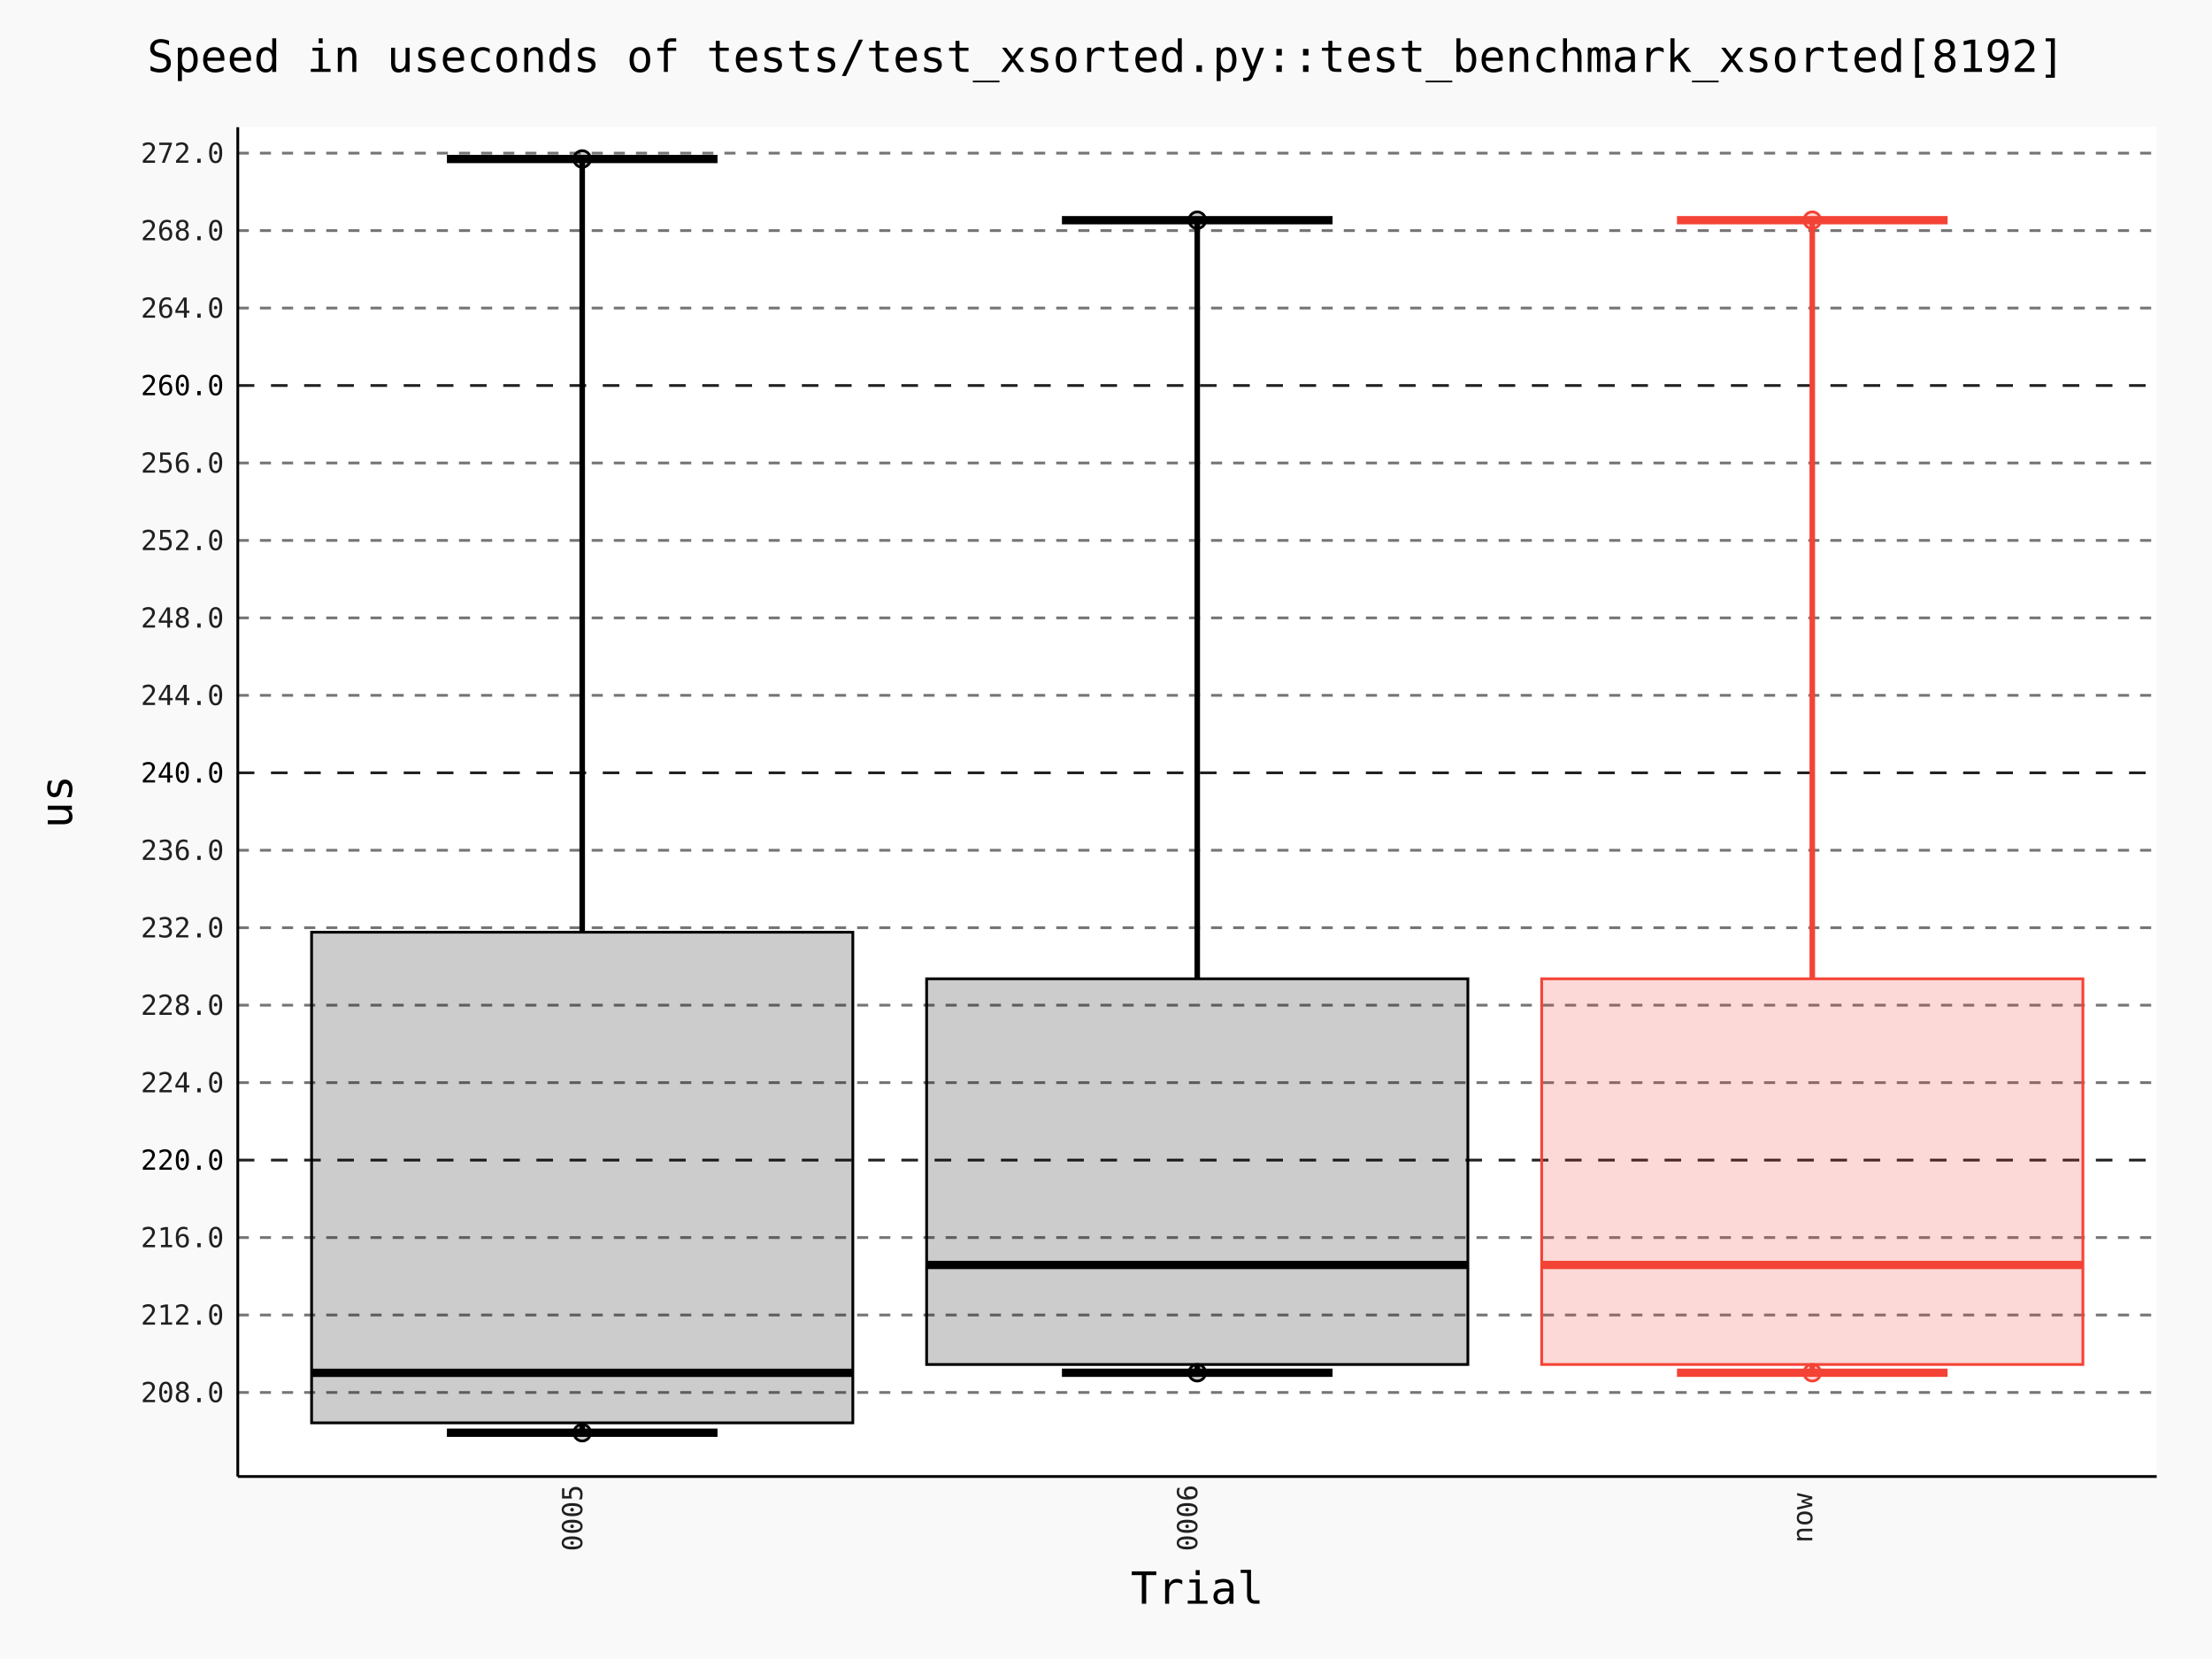
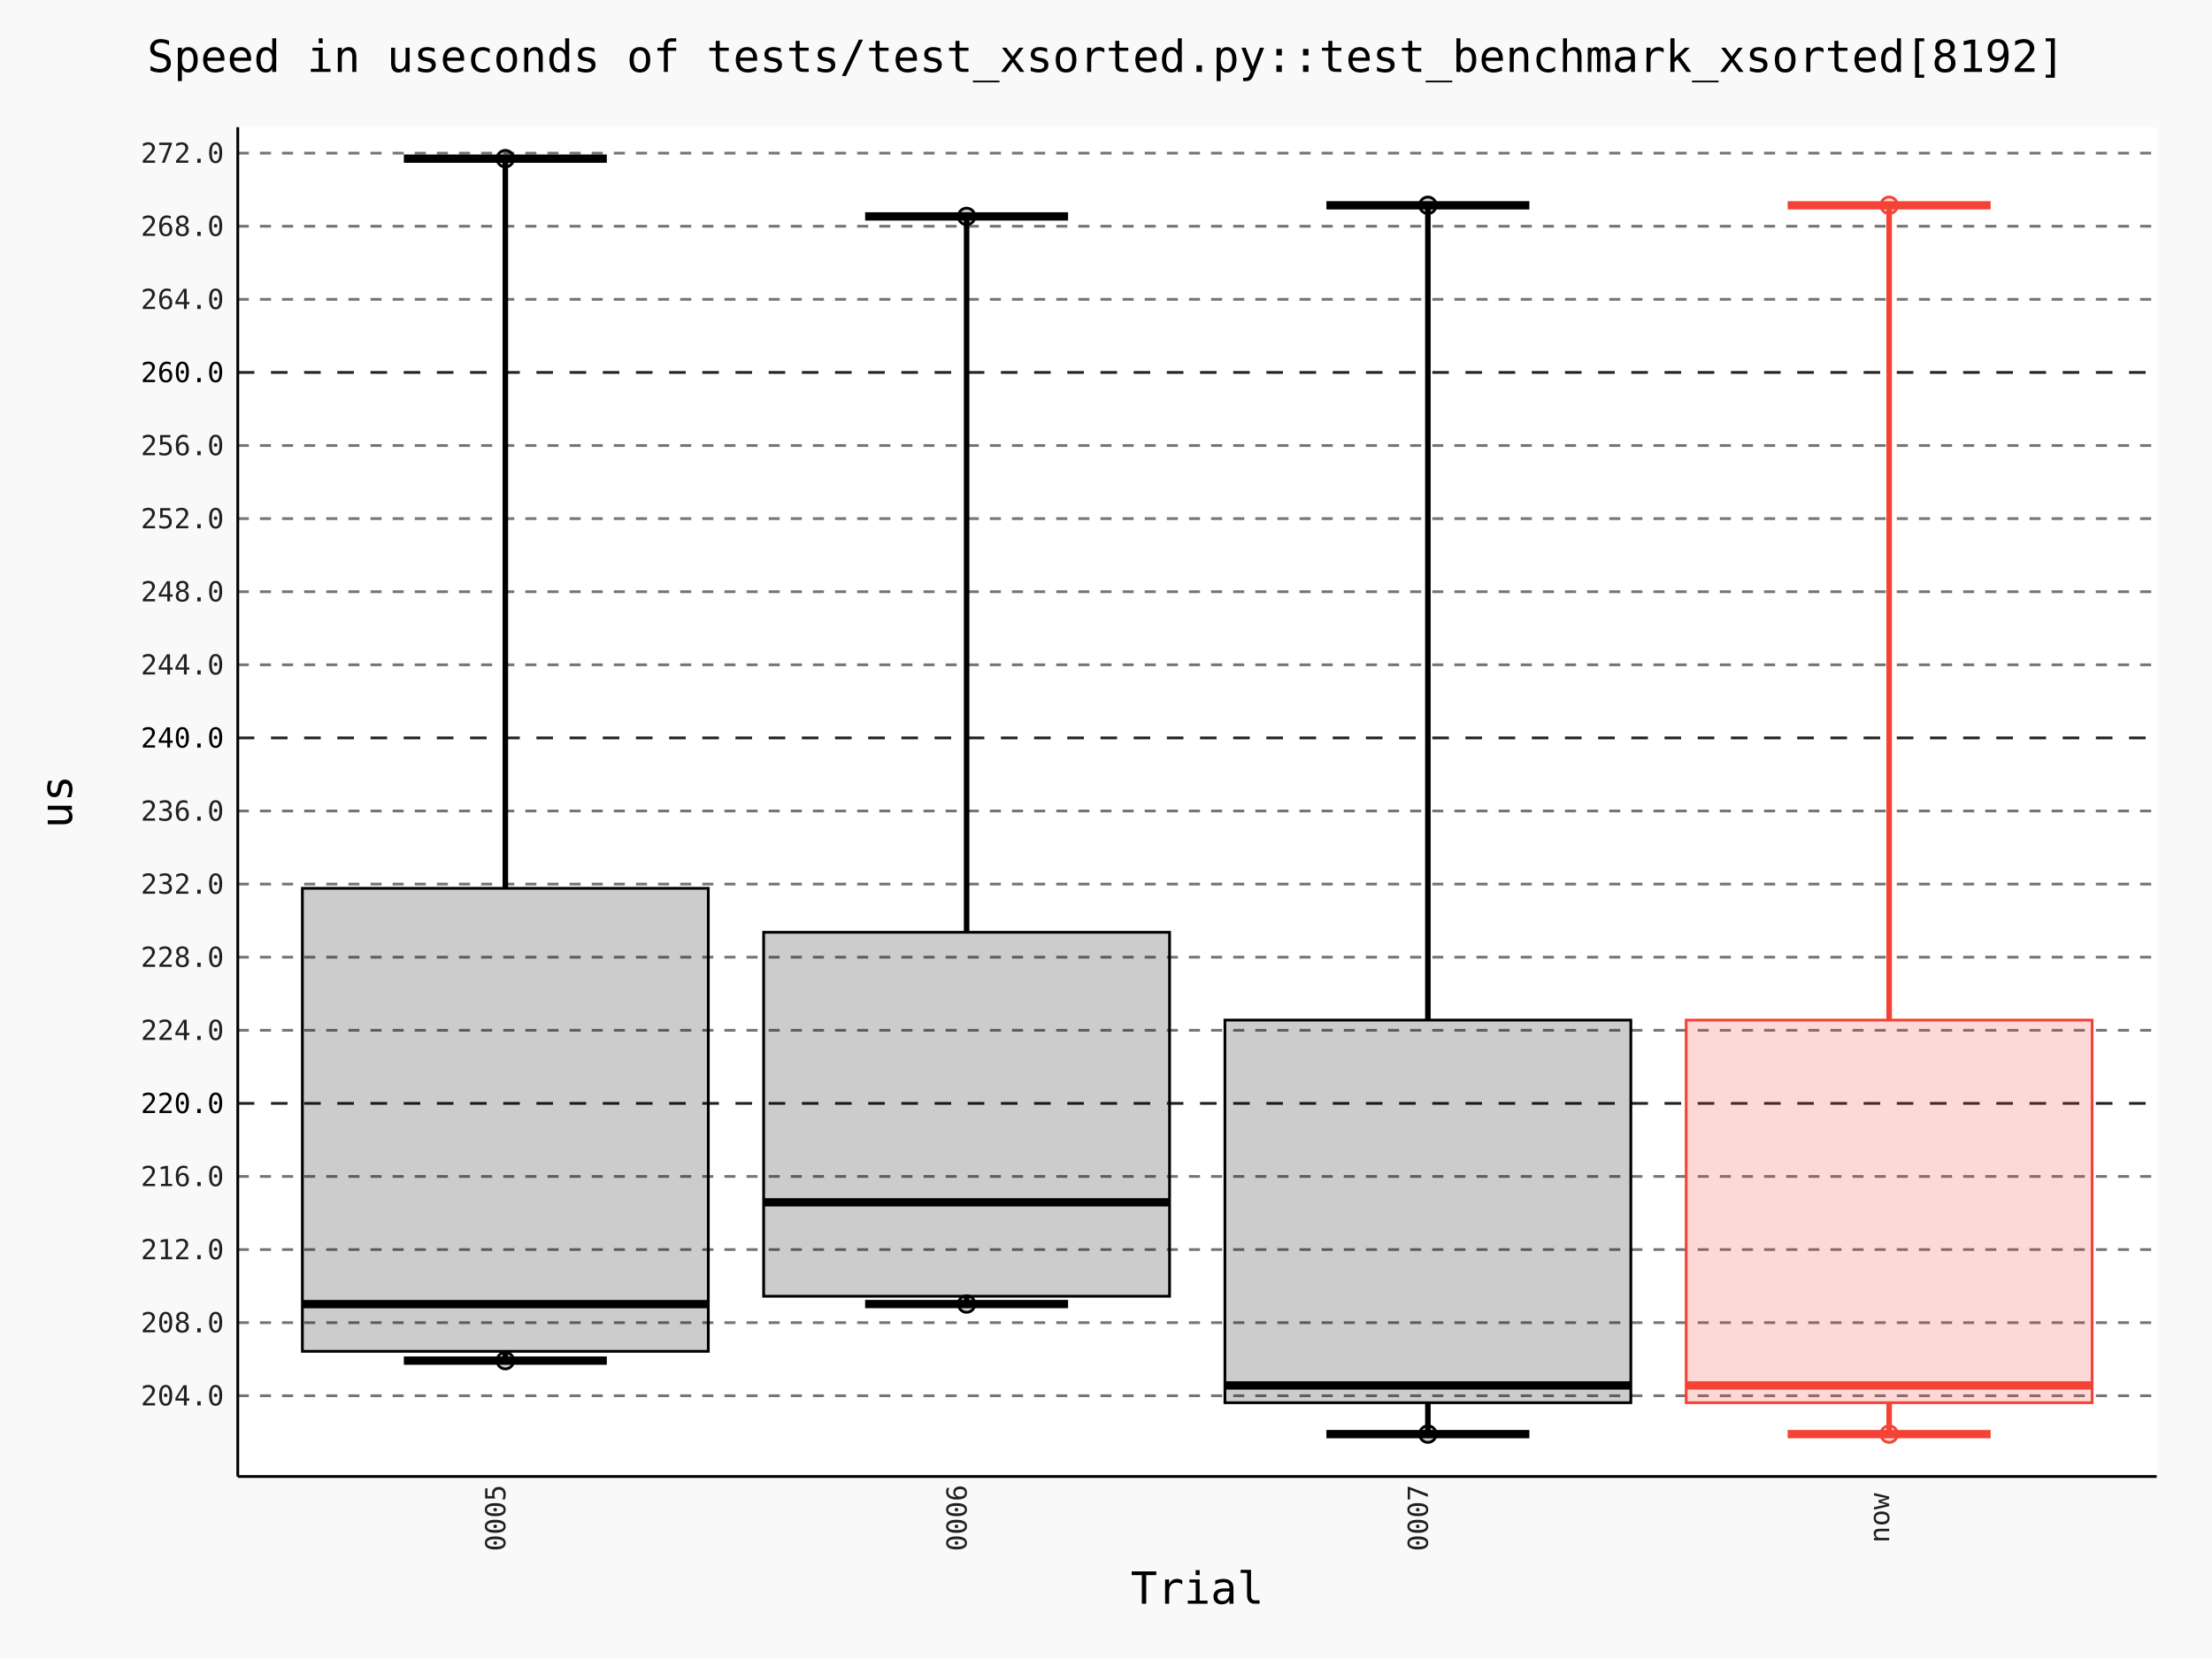
- <svg xmlns="http://www.w3.org/2000/svg" class="pygal-chart" id="chart-fa0128c1-3026-4f24-a7ba-9cc3cc708d7f" viewBox="0 0 800 600">
+ <svg xmlns="http://www.w3.org/2000/svg" class="pygal-chart" id="chart-7b538be0-a7d5-499f-99b2-1742e5fadfed" viewBox="0 0 800 600">
  <defs>
-     <style type="text/css">#chart-fa0128c1-3026-4f24-a7ba-9cc3cc708d7f{-webkit-user-select:none;-webkit-font-smoothing:antialiased;font-family:Consolas,"Deja Vu Sans Mono","Bitstream Vera Sans Mono","Courier New",monospace}#chart-fa0128c1-3026-4f24-a7ba-9cc3cc708d7f .title{font-family:Consolas,"Deja Vu Sans Mono","Bitstream Vera Sans Mono","Courier New",monospace;font-size:16px}#chart-fa0128c1-3026-4f24-a7ba-9cc3cc708d7f .legends .legend text{font-family:Consolas,"Deja Vu Sans Mono","Bitstream Vera Sans Mono","Courier New",monospace;font-size:14px}#chart-fa0128c1-3026-4f24-a7ba-9cc3cc708d7f .axis text{font-family:Consolas,"Deja Vu Sans Mono","Bitstream Vera Sans Mono","Courier New",monospace;font-size:10px}#chart-fa0128c1-3026-4f24-a7ba-9cc3cc708d7f .axis text.major{font-family:Consolas,"Deja Vu Sans Mono","Bitstream Vera Sans Mono","Courier New",monospace;font-size:10px}#chart-fa0128c1-3026-4f24-a7ba-9cc3cc708d7f .series text{font-family:Consolas,"Deja Vu Sans Mono","Bitstream Vera Sans Mono","Courier New",monospace;font-size:8px}#chart-fa0128c1-3026-4f24-a7ba-9cc3cc708d7f .tooltip{font-family:Consolas,"Deja Vu Sans Mono","Bitstream Vera Sans Mono","Courier New",monospace;font-size:14px}#chart-fa0128c1-3026-4f24-a7ba-9cc3cc708d7f text.no_data{font-family:Consolas,"Deja Vu Sans Mono","Bitstream Vera Sans Mono","Courier New",monospace;font-size:64px}
- #chart-fa0128c1-3026-4f24-a7ba-9cc3cc708d7f{background-color:rgba(249,249,249,1)}#chart-fa0128c1-3026-4f24-a7ba-9cc3cc708d7f path,#chart-fa0128c1-3026-4f24-a7ba-9cc3cc708d7f line,#chart-fa0128c1-3026-4f24-a7ba-9cc3cc708d7f rect,#chart-fa0128c1-3026-4f24-a7ba-9cc3cc708d7f circle{-webkit-transition:150ms;-moz-transition:150ms;transition:150ms}#chart-fa0128c1-3026-4f24-a7ba-9cc3cc708d7f .graph &gt; .background{fill:rgba(249,249,249,1)}#chart-fa0128c1-3026-4f24-a7ba-9cc3cc708d7f .plot &gt; .background{fill:rgba(255,255,255,1)}#chart-fa0128c1-3026-4f24-a7ba-9cc3cc708d7f .graph{fill:rgba(0,0,0,.87)}#chart-fa0128c1-3026-4f24-a7ba-9cc3cc708d7f text.no_data{fill:rgba(0,0,0,1)}#chart-fa0128c1-3026-4f24-a7ba-9cc3cc708d7f .title{fill:rgba(0,0,0,1)}#chart-fa0128c1-3026-4f24-a7ba-9cc3cc708d7f .legends .legend text{fill:rgba(0,0,0,.87)}#chart-fa0128c1-3026-4f24-a7ba-9cc3cc708d7f .legends .legend:hover text{fill:rgba(0,0,0,1)}#chart-fa0128c1-3026-4f24-a7ba-9cc3cc708d7f .axis .line{stroke:rgba(0,0,0,1)}#chart-fa0128c1-3026-4f24-a7ba-9cc3cc708d7f .axis .guide.line{stroke:rgba(0,0,0,.54)}#chart-fa0128c1-3026-4f24-a7ba-9cc3cc708d7f .axis .major.line{stroke:rgba(0,0,0,.87)}#chart-fa0128c1-3026-4f24-a7ba-9cc3cc708d7f .axis text.major{fill:rgba(0,0,0,1)}#chart-fa0128c1-3026-4f24-a7ba-9cc3cc708d7f .axis.y .guides:hover .guide.line,#chart-fa0128c1-3026-4f24-a7ba-9cc3cc708d7f .line-graph .axis.x .guides:hover .guide.line,#chart-fa0128c1-3026-4f24-a7ba-9cc3cc708d7f .stackedline-graph .axis.x .guides:hover .guide.line,#chart-fa0128c1-3026-4f24-a7ba-9cc3cc708d7f .xy-graph .axis.x .guides:hover .guide.line{stroke:rgba(0,0,0,1)}#chart-fa0128c1-3026-4f24-a7ba-9cc3cc708d7f .axis .guides:hover text{fill:rgba(0,0,0,1)}#chart-fa0128c1-3026-4f24-a7ba-9cc3cc708d7f .reactive{fill-opacity:.7}#chart-fa0128c1-3026-4f24-a7ba-9cc3cc708d7f .reactive.active,#chart-fa0128c1-3026-4f24-a7ba-9cc3cc708d7f .active .reactive{fill-opacity:.8;stroke-width:4}#chart-fa0128c1-3026-4f24-a7ba-9cc3cc708d7f .series text{fill:rgba(0,0,0,1)}#chart-fa0128c1-3026-4f24-a7ba-9cc3cc708d7f .tooltip rect{fill:rgba(255,255,255,1);stroke:rgba(0,0,0,1);-webkit-transition:opacity 150ms;-moz-transition:opacity 150ms;transition:opacity 150ms}#chart-fa0128c1-3026-4f24-a7ba-9cc3cc708d7f .tooltip .label{fill:rgba(0,0,0,.87)}#chart-fa0128c1-3026-4f24-a7ba-9cc3cc708d7f .tooltip .label{fill:rgba(0,0,0,.87)}#chart-fa0128c1-3026-4f24-a7ba-9cc3cc708d7f .tooltip .legend{font-size:.8em;fill:rgba(0,0,0,.54)}#chart-fa0128c1-3026-4f24-a7ba-9cc3cc708d7f .tooltip .x_label{font-size:.6em;fill:rgba(0,0,0,1)}#chart-fa0128c1-3026-4f24-a7ba-9cc3cc708d7f .tooltip .value{font-size:1.5em}#chart-fa0128c1-3026-4f24-a7ba-9cc3cc708d7f .map-element{fill:rgba(0,0,0,.87);stroke:rgba(0,0,0,.54) !important;opacity:.9;stroke-width:3;-webkit-transition:opacity 150ms;-moz-transition:opacity 150ms;transition:opacity 150ms}#chart-fa0128c1-3026-4f24-a7ba-9cc3cc708d7f .map-element:hover{opacity:1;stroke-width:10}#chart-fa0128c1-3026-4f24-a7ba-9cc3cc708d7f .color-0,#chart-fa0128c1-3026-4f24-a7ba-9cc3cc708d7f .color-0 a:visited{stroke:#000000;fill:#000000}#chart-fa0128c1-3026-4f24-a7ba-9cc3cc708d7f .color-1,#chart-fa0128c1-3026-4f24-a7ba-9cc3cc708d7f .color-1 a:visited{stroke:#000000;fill:#000000}#chart-fa0128c1-3026-4f24-a7ba-9cc3cc708d7f .color-2,#chart-fa0128c1-3026-4f24-a7ba-9cc3cc708d7f .color-2 a:visited{stroke:#F44336;fill:#F44336}#chart-fa0128c1-3026-4f24-a7ba-9cc3cc708d7f .text-overlay .color-0 text{fill:white}#chart-fa0128c1-3026-4f24-a7ba-9cc3cc708d7f .text-overlay .color-1 text{fill:white}#chart-fa0128c1-3026-4f24-a7ba-9cc3cc708d7f .text-overlay .color-2 text{fill:black}
- #chart-fa0128c1-3026-4f24-a7ba-9cc3cc708d7f text.no_data{text-anchor:middle}#chart-fa0128c1-3026-4f24-a7ba-9cc3cc708d7f .guide.line{fill-opacity:0}#chart-fa0128c1-3026-4f24-a7ba-9cc3cc708d7f .centered{text-anchor:middle}#chart-fa0128c1-3026-4f24-a7ba-9cc3cc708d7f .title{text-anchor:middle}#chart-fa0128c1-3026-4f24-a7ba-9cc3cc708d7f .legends .legend text{fill-opacity:1}#chart-fa0128c1-3026-4f24-a7ba-9cc3cc708d7f .axis.x text{text-anchor:middle}#chart-fa0128c1-3026-4f24-a7ba-9cc3cc708d7f .axis.x:not(.web) text[transform]{text-anchor:start}#chart-fa0128c1-3026-4f24-a7ba-9cc3cc708d7f .axis.y text{text-anchor:end}#chart-fa0128c1-3026-4f24-a7ba-9cc3cc708d7f .axis.y2 text{text-anchor:start}#chart-fa0128c1-3026-4f24-a7ba-9cc3cc708d7f .axis .guide.line{stroke-dasharray:4,4}#chart-fa0128c1-3026-4f24-a7ba-9cc3cc708d7f .axis .major.guide.line{stroke-dasharray:6,6}#chart-fa0128c1-3026-4f24-a7ba-9cc3cc708d7f .horizontal .axis.y .guide.line,#chart-fa0128c1-3026-4f24-a7ba-9cc3cc708d7f .horizontal .axis.y2 .guide.line,#chart-fa0128c1-3026-4f24-a7ba-9cc3cc708d7f .vertical .axis.x .guide.line{opacity:0}#chart-fa0128c1-3026-4f24-a7ba-9cc3cc708d7f .horizontal .axis.always_show .guide.line,#chart-fa0128c1-3026-4f24-a7ba-9cc3cc708d7f .vertical .axis.always_show .guide.line{opacity:1 !important}#chart-fa0128c1-3026-4f24-a7ba-9cc3cc708d7f .axis.y .guides:hover .guide.line,#chart-fa0128c1-3026-4f24-a7ba-9cc3cc708d7f .axis.y2 .guides:hover .guide.line,#chart-fa0128c1-3026-4f24-a7ba-9cc3cc708d7f .axis.x .guides:hover .guide.line{opacity:1}#chart-fa0128c1-3026-4f24-a7ba-9cc3cc708d7f .axis .guides:hover text{opacity:1}#chart-fa0128c1-3026-4f24-a7ba-9cc3cc708d7f .nofill{fill:none}#chart-fa0128c1-3026-4f24-a7ba-9cc3cc708d7f .subtle-fill{fill-opacity:.2}#chart-fa0128c1-3026-4f24-a7ba-9cc3cc708d7f .dot{stroke-width:1px;fill-opacity:1}#chart-fa0128c1-3026-4f24-a7ba-9cc3cc708d7f .dot.active{stroke-width:5px}#chart-fa0128c1-3026-4f24-a7ba-9cc3cc708d7f .dot.negative{fill:transparent}#chart-fa0128c1-3026-4f24-a7ba-9cc3cc708d7f text,#chart-fa0128c1-3026-4f24-a7ba-9cc3cc708d7f tspan{stroke:none !important}#chart-fa0128c1-3026-4f24-a7ba-9cc3cc708d7f .series text.active{opacity:1}#chart-fa0128c1-3026-4f24-a7ba-9cc3cc708d7f .tooltip rect{fill-opacity:.95;stroke-width:.5}#chart-fa0128c1-3026-4f24-a7ba-9cc3cc708d7f .tooltip text{fill-opacity:1}
+     <style type="text/css">#chart-7b538be0-a7d5-499f-99b2-1742e5fadfed{-webkit-user-select:none;-webkit-font-smoothing:antialiased;font-family:Consolas,"Deja Vu Sans Mono","Bitstream Vera Sans Mono","Courier New",monospace}#chart-7b538be0-a7d5-499f-99b2-1742e5fadfed .title{font-family:Consolas,"Deja Vu Sans Mono","Bitstream Vera Sans Mono","Courier New",monospace;font-size:16px}#chart-7b538be0-a7d5-499f-99b2-1742e5fadfed .legends .legend text{font-family:Consolas,"Deja Vu Sans Mono","Bitstream Vera Sans Mono","Courier New",monospace;font-size:14px}#chart-7b538be0-a7d5-499f-99b2-1742e5fadfed .axis text{font-family:Consolas,"Deja Vu Sans Mono","Bitstream Vera Sans Mono","Courier New",monospace;font-size:10px}#chart-7b538be0-a7d5-499f-99b2-1742e5fadfed .axis text.major{font-family:Consolas,"Deja Vu Sans Mono","Bitstream Vera Sans Mono","Courier New",monospace;font-size:10px}#chart-7b538be0-a7d5-499f-99b2-1742e5fadfed .series text{font-family:Consolas,"Deja Vu Sans Mono","Bitstream Vera Sans Mono","Courier New",monospace;font-size:8px}#chart-7b538be0-a7d5-499f-99b2-1742e5fadfed .tooltip{font-family:Consolas,"Deja Vu Sans Mono","Bitstream Vera Sans Mono","Courier New",monospace;font-size:14px}#chart-7b538be0-a7d5-499f-99b2-1742e5fadfed text.no_data{font-family:Consolas,"Deja Vu Sans Mono","Bitstream Vera Sans Mono","Courier New",monospace;font-size:64px}
+ #chart-7b538be0-a7d5-499f-99b2-1742e5fadfed{background-color:rgba(249,249,249,1)}#chart-7b538be0-a7d5-499f-99b2-1742e5fadfed path,#chart-7b538be0-a7d5-499f-99b2-1742e5fadfed line,#chart-7b538be0-a7d5-499f-99b2-1742e5fadfed rect,#chart-7b538be0-a7d5-499f-99b2-1742e5fadfed circle{-webkit-transition:150ms;-moz-transition:150ms;transition:150ms}#chart-7b538be0-a7d5-499f-99b2-1742e5fadfed .graph &gt; .background{fill:rgba(249,249,249,1)}#chart-7b538be0-a7d5-499f-99b2-1742e5fadfed .plot &gt; .background{fill:rgba(255,255,255,1)}#chart-7b538be0-a7d5-499f-99b2-1742e5fadfed .graph{fill:rgba(0,0,0,.87)}#chart-7b538be0-a7d5-499f-99b2-1742e5fadfed text.no_data{fill:rgba(0,0,0,1)}#chart-7b538be0-a7d5-499f-99b2-1742e5fadfed .title{fill:rgba(0,0,0,1)}#chart-7b538be0-a7d5-499f-99b2-1742e5fadfed .legends .legend text{fill:rgba(0,0,0,.87)}#chart-7b538be0-a7d5-499f-99b2-1742e5fadfed .legends .legend:hover text{fill:rgba(0,0,0,1)}#chart-7b538be0-a7d5-499f-99b2-1742e5fadfed .axis .line{stroke:rgba(0,0,0,1)}#chart-7b538be0-a7d5-499f-99b2-1742e5fadfed .axis .guide.line{stroke:rgba(0,0,0,.54)}#chart-7b538be0-a7d5-499f-99b2-1742e5fadfed .axis .major.line{stroke:rgba(0,0,0,.87)}#chart-7b538be0-a7d5-499f-99b2-1742e5fadfed .axis text.major{fill:rgba(0,0,0,1)}#chart-7b538be0-a7d5-499f-99b2-1742e5fadfed .axis.y .guides:hover .guide.line,#chart-7b538be0-a7d5-499f-99b2-1742e5fadfed .line-graph .axis.x .guides:hover .guide.line,#chart-7b538be0-a7d5-499f-99b2-1742e5fadfed .stackedline-graph .axis.x .guides:hover .guide.line,#chart-7b538be0-a7d5-499f-99b2-1742e5fadfed .xy-graph .axis.x .guides:hover .guide.line{stroke:rgba(0,0,0,1)}#chart-7b538be0-a7d5-499f-99b2-1742e5fadfed .axis .guides:hover text{fill:rgba(0,0,0,1)}#chart-7b538be0-a7d5-499f-99b2-1742e5fadfed .reactive{fill-opacity:.7}#chart-7b538be0-a7d5-499f-99b2-1742e5fadfed .reactive.active,#chart-7b538be0-a7d5-499f-99b2-1742e5fadfed .active .reactive{fill-opacity:.8;stroke-width:4}#chart-7b538be0-a7d5-499f-99b2-1742e5fadfed .series text{fill:rgba(0,0,0,1)}#chart-7b538be0-a7d5-499f-99b2-1742e5fadfed .tooltip rect{fill:rgba(255,255,255,1);stroke:rgba(0,0,0,1);-webkit-transition:opacity 150ms;-moz-transition:opacity 150ms;transition:opacity 150ms}#chart-7b538be0-a7d5-499f-99b2-1742e5fadfed .tooltip .label{fill:rgba(0,0,0,.87)}#chart-7b538be0-a7d5-499f-99b2-1742e5fadfed .tooltip .label{fill:rgba(0,0,0,.87)}#chart-7b538be0-a7d5-499f-99b2-1742e5fadfed .tooltip .legend{font-size:.8em;fill:rgba(0,0,0,.54)}#chart-7b538be0-a7d5-499f-99b2-1742e5fadfed .tooltip .x_label{font-size:.6em;fill:rgba(0,0,0,1)}#chart-7b538be0-a7d5-499f-99b2-1742e5fadfed .tooltip .value{font-size:1.5em}#chart-7b538be0-a7d5-499f-99b2-1742e5fadfed .map-element{fill:rgba(0,0,0,.87);stroke:rgba(0,0,0,.54) !important;opacity:.9;stroke-width:3;-webkit-transition:opacity 150ms;-moz-transition:opacity 150ms;transition:opacity 150ms}#chart-7b538be0-a7d5-499f-99b2-1742e5fadfed .map-element:hover{opacity:1;stroke-width:10}#chart-7b538be0-a7d5-499f-99b2-1742e5fadfed .color-0,#chart-7b538be0-a7d5-499f-99b2-1742e5fadfed .color-0 a:visited{stroke:#000000;fill:#000000}#chart-7b538be0-a7d5-499f-99b2-1742e5fadfed .color-1,#chart-7b538be0-a7d5-499f-99b2-1742e5fadfed .color-1 a:visited{stroke:#000000;fill:#000000}#chart-7b538be0-a7d5-499f-99b2-1742e5fadfed .color-2,#chart-7b538be0-a7d5-499f-99b2-1742e5fadfed .color-2 a:visited{stroke:#000000;fill:#000000}#chart-7b538be0-a7d5-499f-99b2-1742e5fadfed .color-3,#chart-7b538be0-a7d5-499f-99b2-1742e5fadfed .color-3 a:visited{stroke:#F44336;fill:#F44336}#chart-7b538be0-a7d5-499f-99b2-1742e5fadfed .text-overlay .color-0 text{fill:white}#chart-7b538be0-a7d5-499f-99b2-1742e5fadfed .text-overlay .color-1 text{fill:white}#chart-7b538be0-a7d5-499f-99b2-1742e5fadfed .text-overlay .color-2 text{fill:white}#chart-7b538be0-a7d5-499f-99b2-1742e5fadfed .text-overlay .color-3 text{fill:black}
+ #chart-7b538be0-a7d5-499f-99b2-1742e5fadfed text.no_data{text-anchor:middle}#chart-7b538be0-a7d5-499f-99b2-1742e5fadfed .guide.line{fill-opacity:0}#chart-7b538be0-a7d5-499f-99b2-1742e5fadfed .centered{text-anchor:middle}#chart-7b538be0-a7d5-499f-99b2-1742e5fadfed .title{text-anchor:middle}#chart-7b538be0-a7d5-499f-99b2-1742e5fadfed .legends .legend text{fill-opacity:1}#chart-7b538be0-a7d5-499f-99b2-1742e5fadfed .axis.x text{text-anchor:middle}#chart-7b538be0-a7d5-499f-99b2-1742e5fadfed .axis.x:not(.web) text[transform]{text-anchor:start}#chart-7b538be0-a7d5-499f-99b2-1742e5fadfed .axis.y text{text-anchor:end}#chart-7b538be0-a7d5-499f-99b2-1742e5fadfed .axis.y2 text{text-anchor:start}#chart-7b538be0-a7d5-499f-99b2-1742e5fadfed .axis .guide.line{stroke-dasharray:4,4}#chart-7b538be0-a7d5-499f-99b2-1742e5fadfed .axis .major.guide.line{stroke-dasharray:6,6}#chart-7b538be0-a7d5-499f-99b2-1742e5fadfed .horizontal .axis.y .guide.line,#chart-7b538be0-a7d5-499f-99b2-1742e5fadfed .horizontal .axis.y2 .guide.line,#chart-7b538be0-a7d5-499f-99b2-1742e5fadfed .vertical .axis.x .guide.line{opacity:0}#chart-7b538be0-a7d5-499f-99b2-1742e5fadfed .horizontal .axis.always_show .guide.line,#chart-7b538be0-a7d5-499f-99b2-1742e5fadfed .vertical .axis.always_show .guide.line{opacity:1 !important}#chart-7b538be0-a7d5-499f-99b2-1742e5fadfed .axis.y .guides:hover .guide.line,#chart-7b538be0-a7d5-499f-99b2-1742e5fadfed .axis.y2 .guides:hover .guide.line,#chart-7b538be0-a7d5-499f-99b2-1742e5fadfed .axis.x .guides:hover .guide.line{opacity:1}#chart-7b538be0-a7d5-499f-99b2-1742e5fadfed .axis .guides:hover text{opacity:1}#chart-7b538be0-a7d5-499f-99b2-1742e5fadfed .nofill{fill:none}#chart-7b538be0-a7d5-499f-99b2-1742e5fadfed .subtle-fill{fill-opacity:.2}#chart-7b538be0-a7d5-499f-99b2-1742e5fadfed .dot{stroke-width:1px;fill-opacity:1}#chart-7b538be0-a7d5-499f-99b2-1742e5fadfed .dot.active{stroke-width:5px}#chart-7b538be0-a7d5-499f-99b2-1742e5fadfed .dot.negative{fill:transparent}#chart-7b538be0-a7d5-499f-99b2-1742e5fadfed text,#chart-7b538be0-a7d5-499f-99b2-1742e5fadfed tspan{stroke:none !important}#chart-7b538be0-a7d5-499f-99b2-1742e5fadfed .series text.active{opacity:1}#chart-7b538be0-a7d5-499f-99b2-1742e5fadfed .tooltip rect{fill-opacity:.95;stroke-width:.5}#chart-7b538be0-a7d5-499f-99b2-1742e5fadfed .tooltip text{fill-opacity:1}
.axis.x text{text-anchor:middle !important}.tooltip .value{font-size:1em !important}</style>
  </defs>
  <g class="graph plot-graph vertical">
    <rect class="background" height="600" width="800" x="0" y="0" />
    <g class="plot" transform="translate(86, 46)">
      <rect class="background" height="488" width="694.0" x="0" y="0" />
      <g class="axis y">
        <path class="line" d="M0 488 h694" />
        <g class="guides">
-           <path class="guide line" d="M0 457.605 h694" />
-           <text class="" x="-5" y="461.105">208.0</text>
+           <path class="guide line" d="M0 458.789 h694" />
+           <text class="" x="-5" y="462.289">204.0</text>
        </g>
        <g class="guides">
-           <path class="guide line" d="M0 429.591 h694" />
-           <text class="" x="-5" y="433.091">212.0</text>
+           <path class="guide line" d="M0 432.353 h694" />
+           <text class="" x="-5" y="435.853">208.0</text>
        </g>
        <g class="guides">
-           <path class="guide line" d="M0 401.577 h694" />
-           <text class="" x="-5" y="405.077">216.0</text>
+           <path class="guide line" d="M0 405.918 h694" />
+           <text class="" x="-5" y="409.418">212.0</text>
        </g>
        <g class="guides">
-           <path class="major guide line" d="M0 373.564 h694" />
-           <text class="major" x="-5" y="377.064">220.0</text>
+           <path class="guide line" d="M0 379.482 h694" />
+           <text class="" x="-5" y="382.982">216.0</text>
        </g>
        <g class="guides">
-           <path class="guide line" d="M0 345.55 h694" />
-           <text class="" x="-5" y="349.05">224.0</text>
+           <path class="major guide line" d="M0 353.047 h694" />
+           <text class="major" x="-5" y="356.547">220.0</text>
        </g>
        <g class="guides">
-           <path class="guide line" d="M0 317.536 h694" />
-           <text class="" x="-5" y="321.036">228.0</text>
+           <path class="guide line" d="M0 326.611 h694" />
+           <text class="" x="-5" y="330.111">224.0</text>
        </g>
        <g class="guides">
-           <path class="guide line" d="M0 289.522 h694" />
-           <text class="" x="-5" y="293.022">232.0</text>
+           <path class="guide line" d="M0 300.176 h694" />
+           <text class="" x="-5" y="303.676">228.0</text>
        </g>
        <g class="guides">
-           <path class="guide line" d="M0 261.509 h694" />
-           <text class="" x="-5" y="265.009">236.0</text>
+           <path class="guide line" d="M0 273.74 h694" />
+           <text class="" x="-5" y="277.24">232.0</text>
        </g>
        <g class="guides">
-           <path class="major guide line" d="M0 233.495 h694" />
-           <text class="major" x="-5" y="236.995">240.0</text>
+           <path class="guide line" d="M0 247.304 h694" />
+           <text class="" x="-5" y="250.804">236.0</text>
        </g>
        <g class="guides">
-           <path class="guide line" d="M0 205.481 h694" />
-           <text class="" x="-5" y="208.981">244.0</text>
+           <path class="major guide line" d="M0 220.869 h694" />
+           <text class="major" x="-5" y="224.369">240.0</text>
        </g>
        <g class="guides">
-           <path class="guide line" d="M0 177.467 h694" />
-           <text class="" x="-5" y="180.967">248.0</text>
+           <path class="guide line" d="M0 194.433 h694" />
+           <text class="" x="-5" y="197.933">244.0</text>
        </g>
        <g class="guides">
-           <path class="guide line" d="M0 149.454 h694" />
-           <text class="" x="-5" y="152.954">252.0</text>
+           <path class="guide line" d="M0 167.998 h694" />
+           <text class="" x="-5" y="171.498">248.0</text>
        </g>
        <g class="guides">
-           <path class="guide line" d="M0 121.44 h694" />
-           <text class="" x="-5" y="124.94">256.0</text>
+           <path class="guide line" d="M0 141.562 h694" />
+           <text class="" x="-5" y="145.062">252.0</text>
        </g>
        <g class="guides">
-           <path class="major guide line" d="M0 93.426 h694" />
-           <text class="major" x="-5" y="96.926">260.0</text>
+           <path class="guide line" d="M0 115.127 h694" />
+           <text class="" x="-5" y="118.627">256.0</text>
        </g>
        <g class="guides">
-           <path class="guide line" d="M0 65.412 h694" />
-           <text class="" x="-5" y="68.912">264.0</text>
+           <path class="major guide line" d="M0 88.691 h694" />
+           <text class="major" x="-5" y="92.191">260.0</text>
        </g>
        <g class="guides">
-           <path class="guide line" d="M0 37.398 h694" />
-           <text class="" x="-5" y="40.898">268.0</text>
+           <path class="guide line" d="M0 62.256 h694" />
+           <text class="" x="-5" y="65.756">264.0</text>
+         </g>
+         <g class="guides">
+           <path class="guide line" d="M0 35.82 h694" />
+           <text class="" x="-5" y="39.32">268.0</text>
        </g>
        <g class="guides">
          <path class="guide line" d="M0 9.385 h694" />
          <text class="" x="-5" y="12.885">272.0</text>
        </g>
      </g>
      <g class="axis x">
        <path class="line" d="M0 0 v488" />
        <g class="guides">
-           <path class="guide line" d="M124.564 0 v488" />
-           <text class="" transform="rotate(-90 124.5641 503)" x="124.564" y="503.0">0005</text>
+           <path class="guide line" d="M96.76 0 v488" />
+           <text class="" transform="rotate(-90 96.75961 503)" x="96.76" y="503.0">0005</text>
        </g>
        <g class="guides">
-           <path class="guide line" d="M347 0 v488" />
-           <text class="" transform="rotate(-90 347 503)" x="347.0" y="503.0">0006</text>
+           <path class="guide line" d="M263.587 0 v488" />
+           <text class="" transform="rotate(-90 263.5865 503)" x="263.587" y="503.0">0006</text>
        </g>
        <g class="guides">
-           <path class="guide line" d="M569.436 0 v488" />
-           <text class="" transform="rotate(-90 569.4359 503)" x="569.436" y="503.0">now</text>
+           <path class="guide line" d="M430.413 0 v488" />
+           <text class="" transform="rotate(-90 430.4135 503)" x="430.413" y="503.0">0007</text>
+         </g>
+         <g class="guides">
+           <path class="guide line" d="M597.24 0 v488" />
+           <text class="" transform="rotate(-90 597.2404 503)" x="597.24" y="503.0">now</text>
        </g>
      </g>
      <g class="series serie-0 color-0">
        <g class="boxes">
          <g class="box">
-             <path class="reactive tooltip-trigger" d="M75.628 472.165 L173.5 472.165" stroke-width="3" />
-             <path class="reactive tooltip-trigger" d="M26.692 450.504 L222.436 450.504" stroke-width="3" />
-             <path class="reactive tooltip-trigger" d="M75.628 11.5 L173.5 11.5" stroke-width="3" />
-             <path class="reactive tooltip-trigger" d="M124.564 472.165 L124.564 468.593" stroke-width="2" />
-             <path class="reactive tooltip-trigger" d="M124.564 11.5 L124.564 291.142" stroke-width="2" />
-             <rect class="subtle-fill reactive tooltip-trigger" height="177.452" width="195.744" x="26.692" y="291.142" />
-             <circle class="subtle-fill reactive tooltip-trigger" cx="124.564" cy="472.165" r="3" />
-             <circle class="subtle-fill reactive tooltip-trigger" cx="124.564" cy="11.5" r="3" />
+             <path class="reactive tooltip-trigger" d="M60.058 446.093 L133.462 446.093" stroke-width="3" />
+             <path class="reactive tooltip-trigger" d="M23.356 425.652 L170.163 425.652" stroke-width="3" />
+             <path class="reactive tooltip-trigger" d="M60.058 11.38 L133.462 11.38" stroke-width="3" />
+             <path class="reactive tooltip-trigger" d="M96.76 446.093 L96.76 442.723" stroke-width="2" />
+             <path class="reactive tooltip-trigger" d="M96.76 11.38 L96.76 275.268" stroke-width="2" />
+             <rect class="subtle-fill reactive tooltip-trigger" height="167.454" width="146.808" x="23.356" y="275.268" />
+             <circle class="subtle-fill reactive tooltip-trigger" cx="96.76" cy="446.093" r="3" />
+             <circle class="subtle-fill reactive tooltip-trigger" cx="96.76" cy="11.38" r="3" />
          </g>
        </g>
      </g>
      <g class="series serie-1 color-1">
        <g class="boxes">
          <g class="box">
-             <path class="reactive tooltip-trigger" d="M298.064 450.469 L395.936 450.469" stroke-width="3" />
-             <path class="reactive tooltip-trigger" d="M249.128 411.487 L444.872 411.487" stroke-width="3" />
-             <path class="reactive tooltip-trigger" d="M298.064 33.638 L395.936 33.638" stroke-width="3" />
-             <path class="reactive tooltip-trigger" d="M347 450.469 L347 447.485" stroke-width="2" />
-             <path class="reactive tooltip-trigger" d="M347 33.638 L347 307.996" stroke-width="2" />
-             <rect class="subtle-fill reactive tooltip-trigger" height="139.489" width="195.744" x="249.128" y="307.996" />
-             <circle class="subtle-fill reactive tooltip-trigger" cx="347.0" cy="450.469" r="3" />
-             <circle class="subtle-fill reactive tooltip-trigger" cx="347.0" cy="33.638" r="3" />
+             <path class="reactive tooltip-trigger" d="M226.885 425.619 L300.288 425.619" stroke-width="3" />
+             <path class="reactive tooltip-trigger" d="M190.183 388.834 L336.99 388.834" stroke-width="3" />
+             <path class="reactive tooltip-trigger" d="M226.885 32.271 L300.288 32.271" stroke-width="3" />
+             <path class="reactive tooltip-trigger" d="M263.587 425.619 L263.587 422.803" stroke-width="2" />
+             <path class="reactive tooltip-trigger" d="M263.587 32.271 L263.587 291.173" stroke-width="2" />
+             <rect class="subtle-fill reactive tooltip-trigger" height="131.631" width="146.808" x="190.183" y="291.173" />
+             <circle class="subtle-fill reactive tooltip-trigger" cx="263.587" cy="425.619" r="3" />
+             <circle class="subtle-fill reactive tooltip-trigger" cx="263.587" cy="32.271" r="3" />
          </g>
        </g>
      </g>
      <g class="series serie-2 color-2">
        <g class="boxes">
          <g class="box">
-             <path class="reactive tooltip-trigger" d="M520.5 450.469 L618.372 450.469" stroke-width="3" />
-             <path class="reactive tooltip-trigger" d="M471.564 411.487 L667.308 411.487" stroke-width="3" />
-             <path class="reactive tooltip-trigger" d="M520.5 33.638 L618.372 33.638" stroke-width="3" />
-             <path class="reactive tooltip-trigger" d="M569.436 450.469 L569.436 447.485" stroke-width="2" />
-             <path class="reactive tooltip-trigger" d="M569.436 33.638 L569.436 307.996" stroke-width="2" />
-             <rect class="subtle-fill reactive tooltip-trigger" height="139.489" width="195.744" x="471.564" y="307.996" />
-             <circle class="subtle-fill reactive tooltip-trigger" cx="569.436" cy="450.469" r="3" />
-             <circle class="subtle-fill reactive tooltip-trigger" cx="569.436" cy="33.638" r="3" />
+             <path class="reactive tooltip-trigger" d="M393.712 472.667 L467.115 472.667" stroke-width="3" />
+             <path class="reactive tooltip-trigger" d="M357.01 455.061 L503.817 455.061" stroke-width="3" />
+             <path class="reactive tooltip-trigger" d="M393.712 28.253 L467.115 28.253" stroke-width="3" />
+             <path class="reactive tooltip-trigger" d="M430.413 472.667 L430.413 461.312" stroke-width="2" />
+             <path class="reactive tooltip-trigger" d="M430.413 28.253 L430.413 322.927" stroke-width="2" />
+             <rect class="subtle-fill reactive tooltip-trigger" height="138.385" width="146.808" x="357.01" y="322.927" />
+             <circle class="subtle-fill reactive tooltip-trigger" cx="430.413" cy="472.667" r="3" />
+             <circle class="subtle-fill reactive tooltip-trigger" cx="430.413" cy="28.253" r="3" />
+           </g>
+         </g>
+       </g>
+       <g class="series serie-3 color-3">
+         <g class="boxes">
+           <g class="box">
+             <path class="reactive tooltip-trigger" d="M560.538 472.667 L633.942 472.667" stroke-width="3" />
+             <path class="reactive tooltip-trigger" d="M523.837 455.061 L670.644 455.061" stroke-width="3" />
+             <path class="reactive tooltip-trigger" d="M560.538 28.253 L633.942 28.253" stroke-width="3" />
+             <path class="reactive tooltip-trigger" d="M597.24 472.667 L597.24 461.312" stroke-width="2" />
+             <path class="reactive tooltip-trigger" d="M597.24 28.253 L597.24 322.927" stroke-width="2" />
+             <rect class="subtle-fill reactive tooltip-trigger" height="138.385" width="146.808" x="523.837" y="322.927" />
+             <circle class="subtle-fill reactive tooltip-trigger" cx="597.24" cy="472.667" r="3" />
+             <circle class="subtle-fill reactive tooltip-trigger" cx="597.24" cy="28.253" r="3" />
          </g>
        </g>
      </g>
    </g>
    <g class="titles">
      <text class="title plot_title" x="400.0" y="26">Speed in useconds of tests/test_xsorted.py::test_benchmark_xsorted[8192]</text>
      <text class="title" x="433.0" y="580">Trial</text>
      <text class="title" transform="rotate(-90 0 290)" x="0" y="316.0">us</text>
    </g>
    <g class="plot overlay" transform="translate(86, 46)">
      <g class="series serie-0 color-0" />
      <g class="series serie-1 color-1" />
      <g class="series serie-2 color-2" />
+       <g class="series serie-3 color-3" />
    </g>
    <g class="plot text-overlay" transform="translate(86, 46)">
      <g class="series serie-0 color-0" />
      <g class="series serie-1 color-1" />
      <g class="series serie-2 color-2" />
+       <g class="series serie-3 color-3" />
    </g>
    <g class="plot tooltip-overlay" transform="translate(86, 46)">
      <g class="tooltip" style="opacity: 0" transform="translate(0 0)">
        <rect class="tooltip-box" height="0" rx="0" ry="0" width="0" />
        <g class="text" />
      </g>
    </g>
  </g>
</svg>
